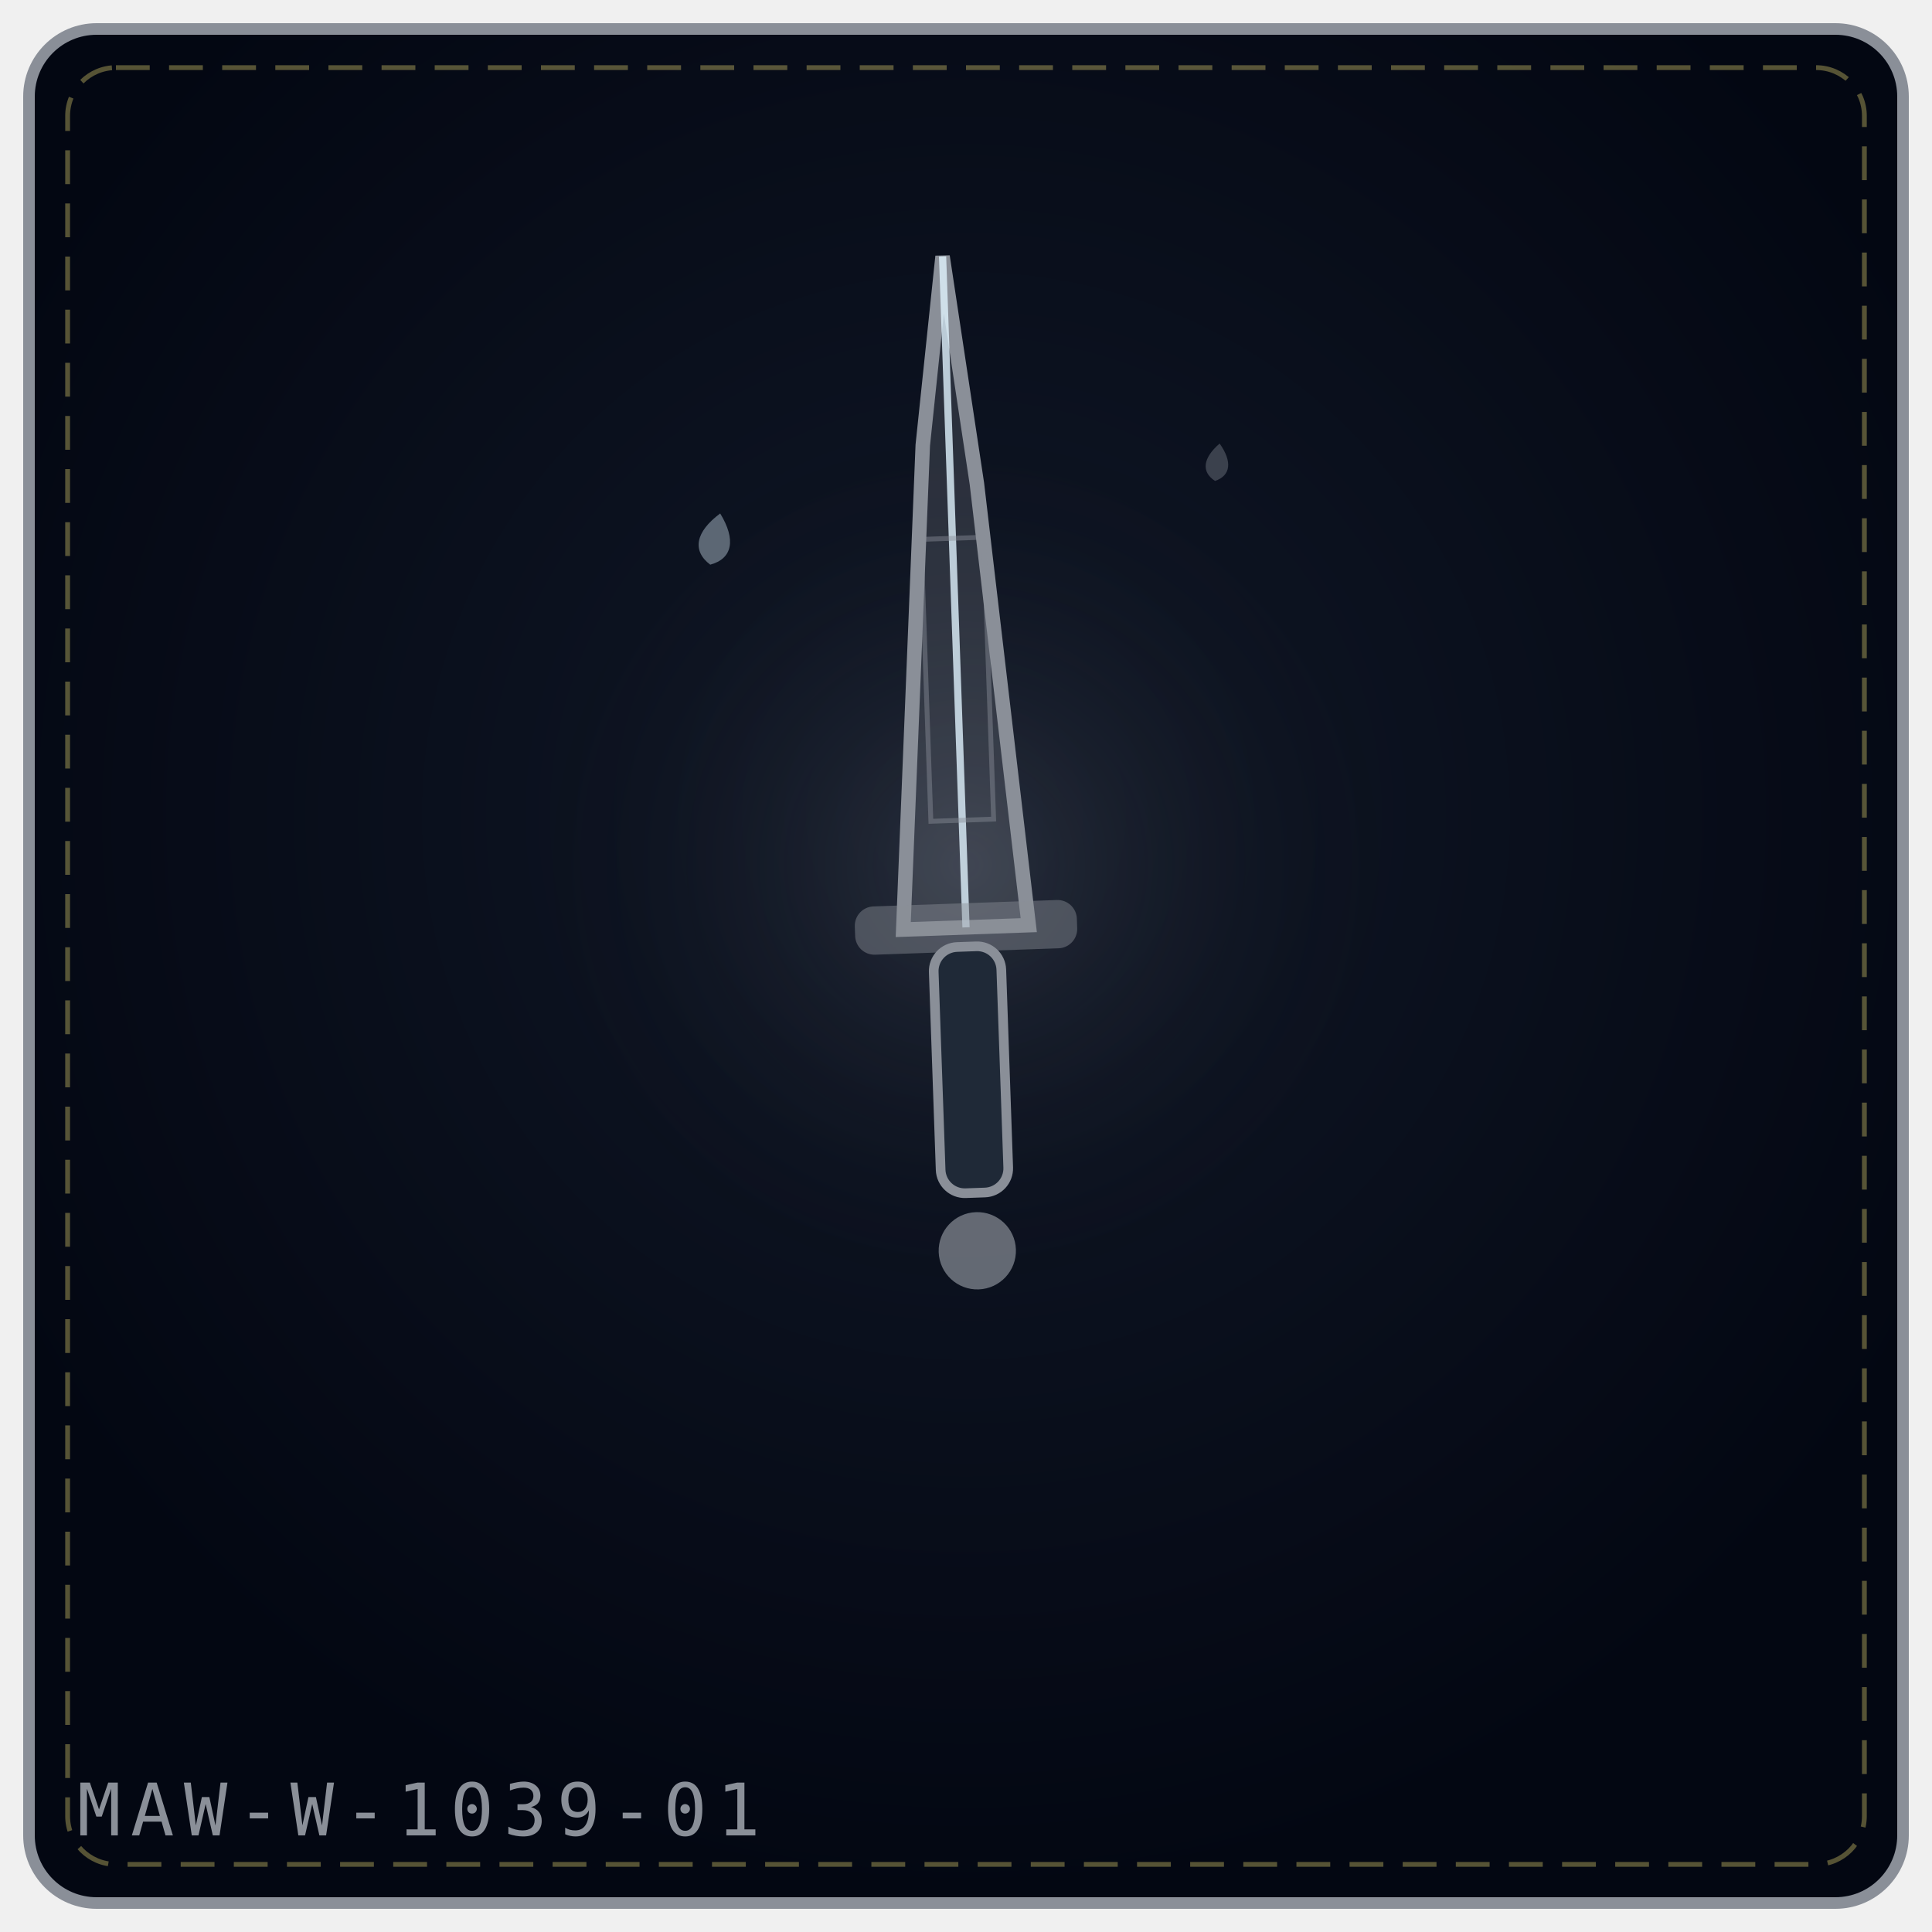
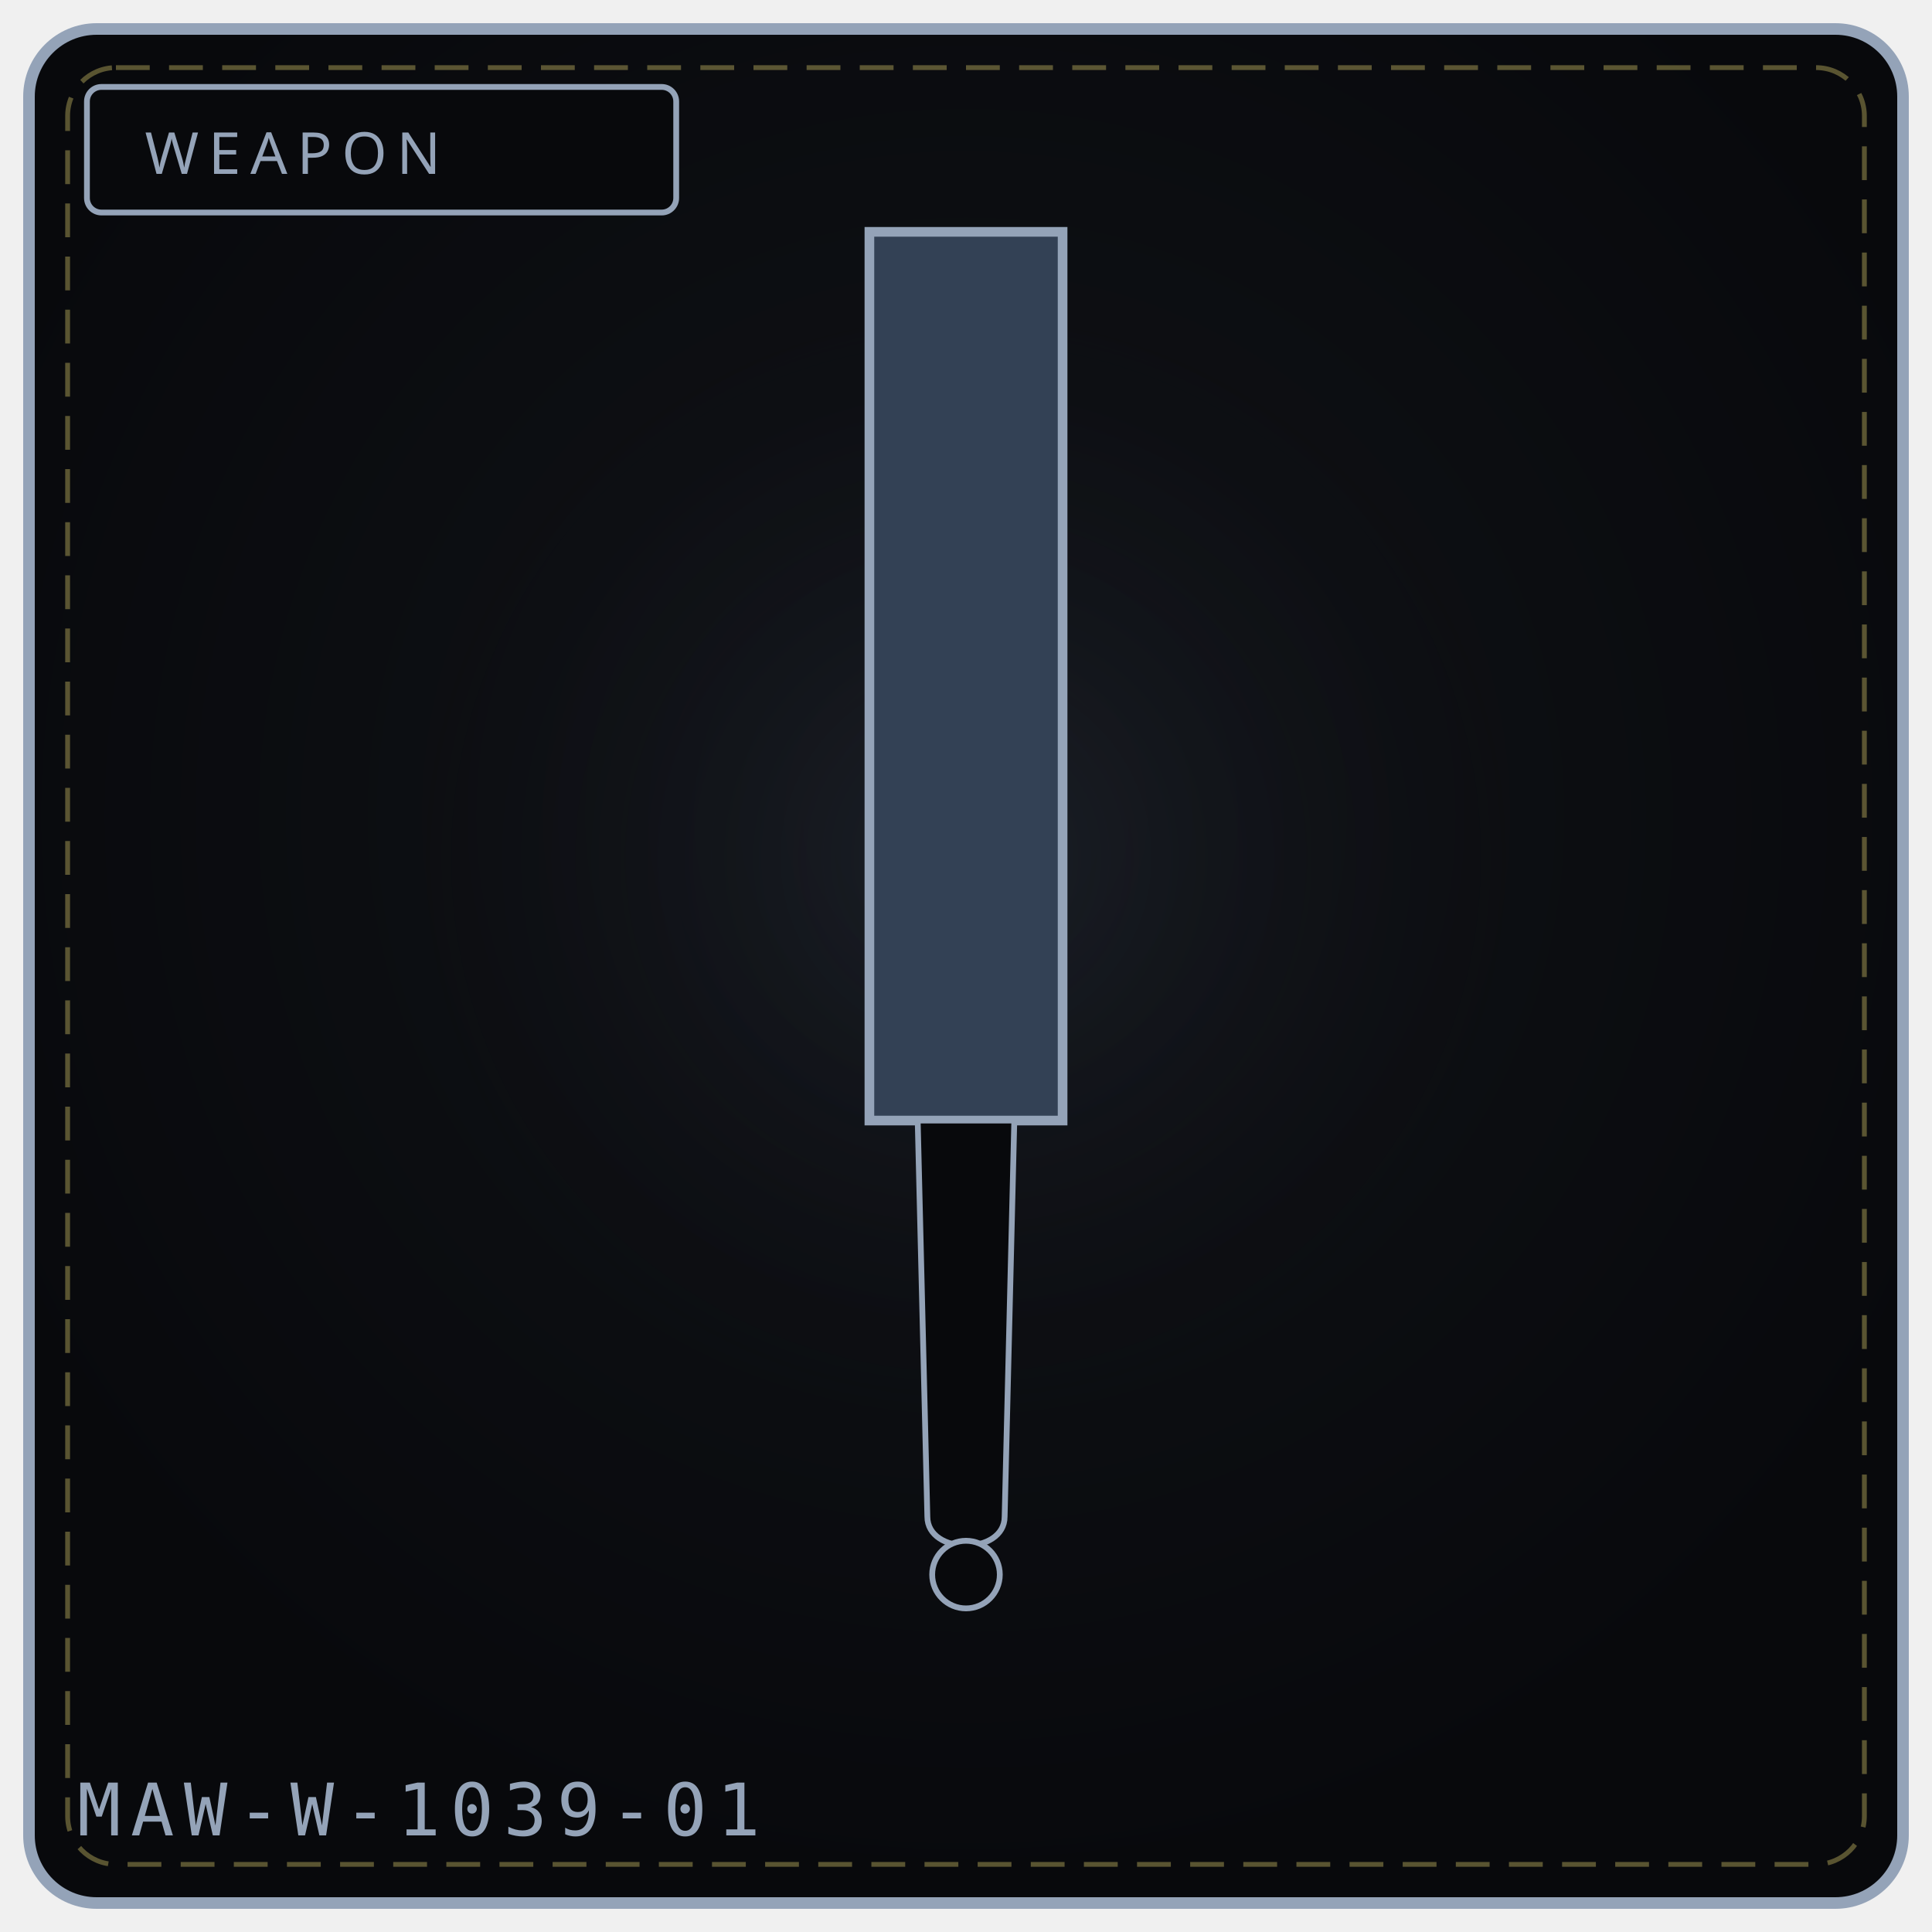
- <svg xmlns="http://www.w3.org/2000/svg" viewBox="0 0 400 400" width="100%" height="100%" role="img" aria-label="LABYRINTH OF THE UNFINISHED MIND'S EDGE">
+ <svg xmlns="http://www.w3.org/2000/svg" viewBox="0 0 400 400" width="100%" height="100%" role="img" aria-label="WEAPON 1039">
  <defs>
-     <radialGradient id="bg8212e7" cx="50%" cy="42%" r="58%">
-       <stop offset="0%" stop-color="#111827" />
-       <stop offset="100%" stop-color="#030712" />
+     <radialGradient id="bg1039" cx="50%" cy="42%" r="58%">
+       <stop offset="0%" stop-color="#111318" />
+       <stop offset="100%" stop-color="#08090c" />
    </radialGradient>
-     <radialGradient id="gl8212e7" cx="50%" cy="46%" r="42%">
-       <stop offset="0%" stop-color="#8a8f98" stop-opacity=".2" />
+     <radialGradient id="gl1039" cx="50%" cy="46%" r="50%">
+       <stop offset="0%" stop-color="#475569" stop-opacity=".20" />
      <stop offset="100%" stop-color="#000" stop-opacity="0" />
    </radialGradient>
  </defs>
-   <rect x="6" y="6" width="388" height="388" rx="14" fill="url(#bg8212e7)" stroke="#8a8f98" stroke-width="2.4" />
+   <rect x="6" y="6" width="388" height="388" rx="14" fill="url(#bg1039)" stroke="#94a3b8" stroke-width="2.4" />
  <rect x="14" y="14" width="372" height="372" rx="10" fill="none" stroke="#f1df76" stroke-width="1" stroke-dasharray="7 4" opacity=".35" />
-   <circle cx="200" cy="188" r="111" fill="url(#gl8212e7)" />
-   <g transform="rotate(-2 200.0 192.0)">
-     <path d="M187.0 192.0 L194.54 91.92 L200.0 53.0 L205.46 100.26 L213.0 192.0 Z" fill="#8a8f98" fill-opacity=".24" stroke="#8a8f98" stroke-width="3" />
-     <path d="M200.0 192.0 L200.0 53.0" fill="none" stroke="#e0f2fe" stroke-width="1.5" opacity=".8" />
-     <rect x="193.5" y="111.4" width="13.0" height="58.4" fill="none" stroke="#8a8f98" stroke-width="1" opacity=".45" />
-     <rect x="177.0" y="187.0" width="46.0" height="10" rx="4" fill="#8a8f98" fill-opacity=".45" />
-     <rect x="193.0" y="196.0" width="14" height="51.0" rx="5" fill="#1f2937" stroke="#8a8f98" stroke-width="2" />
-     <circle cx="200.0" cy="259.0" r="8.0" fill="#8a8f98" fill-opacity=".7" />
-   </g>
-   <g transform="rotate(11 148.0 112.0)" opacity=".9">
-     <path d="M148.0 106.2 C152.3 110.9, 152.3 114.9, 148.0 117.0 C143.7 114.9, 143.7 110.9, 148.0 106.2 Z" fill="#e0f2fe" opacity=".42" />
-   </g>
-   <g transform="rotate(7 252.0 96.0)" opacity=".9">
-     <path d="M252.0 91.8 C255.1 95.2, 255.1 98.1, 252.0 99.6 C248.9 98.1, 248.9 95.2, 252.0 91.8 Z" fill="#8a8f98" opacity=".42" />
-   </g>
-   <text x="16" y="380" font-family="monospace" font-size="15" letter-spacing="2" fill="#8a8f98">MAW-W-1039-01</text>
+   <circle cx="200" cy="188" r="132" fill="url(#gl1039)" />
+   <rect x="18" y="18" width="122" height="26" rx="3" fill="#08090c" stroke="#94a3b8" stroke-width="1.2" />
+   <text x="30" y="36" fill="#94a3b8" font-family="Impact, Arial Black, sans-serif" font-size="12" letter-spacing="2">WEAPON</text>
+   <path d="M180 48 L 220 48 L 220 232 L 180 232 Z" fill="#334155" stroke="#94a3b8" stroke-width="2" />
+   <path d="M190 232 L 210 232 L 208 314 C 208 322, 192 322, 192 314 Z" fill="#08090c" stroke="#94a3b8" stroke-width="1.2" />
+   <circle cx="200" cy="326" r="7" fill="#08090c" stroke="#94a3b8" stroke-width="1.2" />
+   <text x="16" y="380" font-family="monospace" font-size="15" letter-spacing="2" fill="#94a3b8">MAW-W-1039-01</text>
+   <rect x="159" y="329" width="5" height="5" fill="#fff" opacity=".0" />
+   <circle cx="99" cy="347" r="2" fill="#000" opacity=".0" />
</svg>
